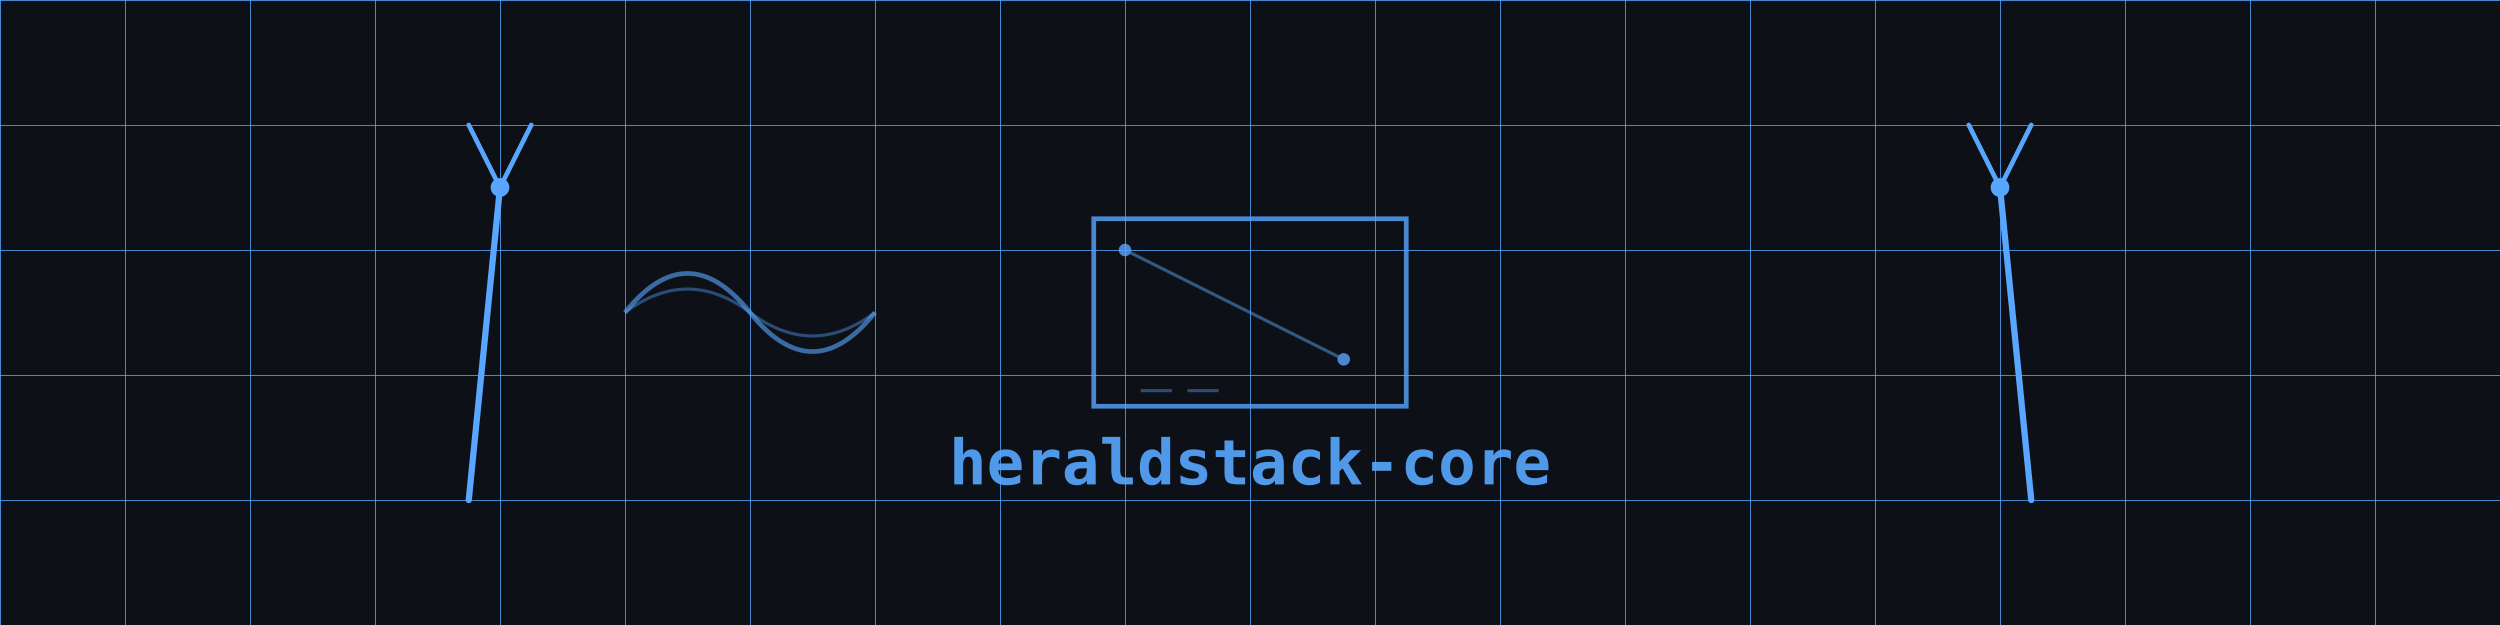
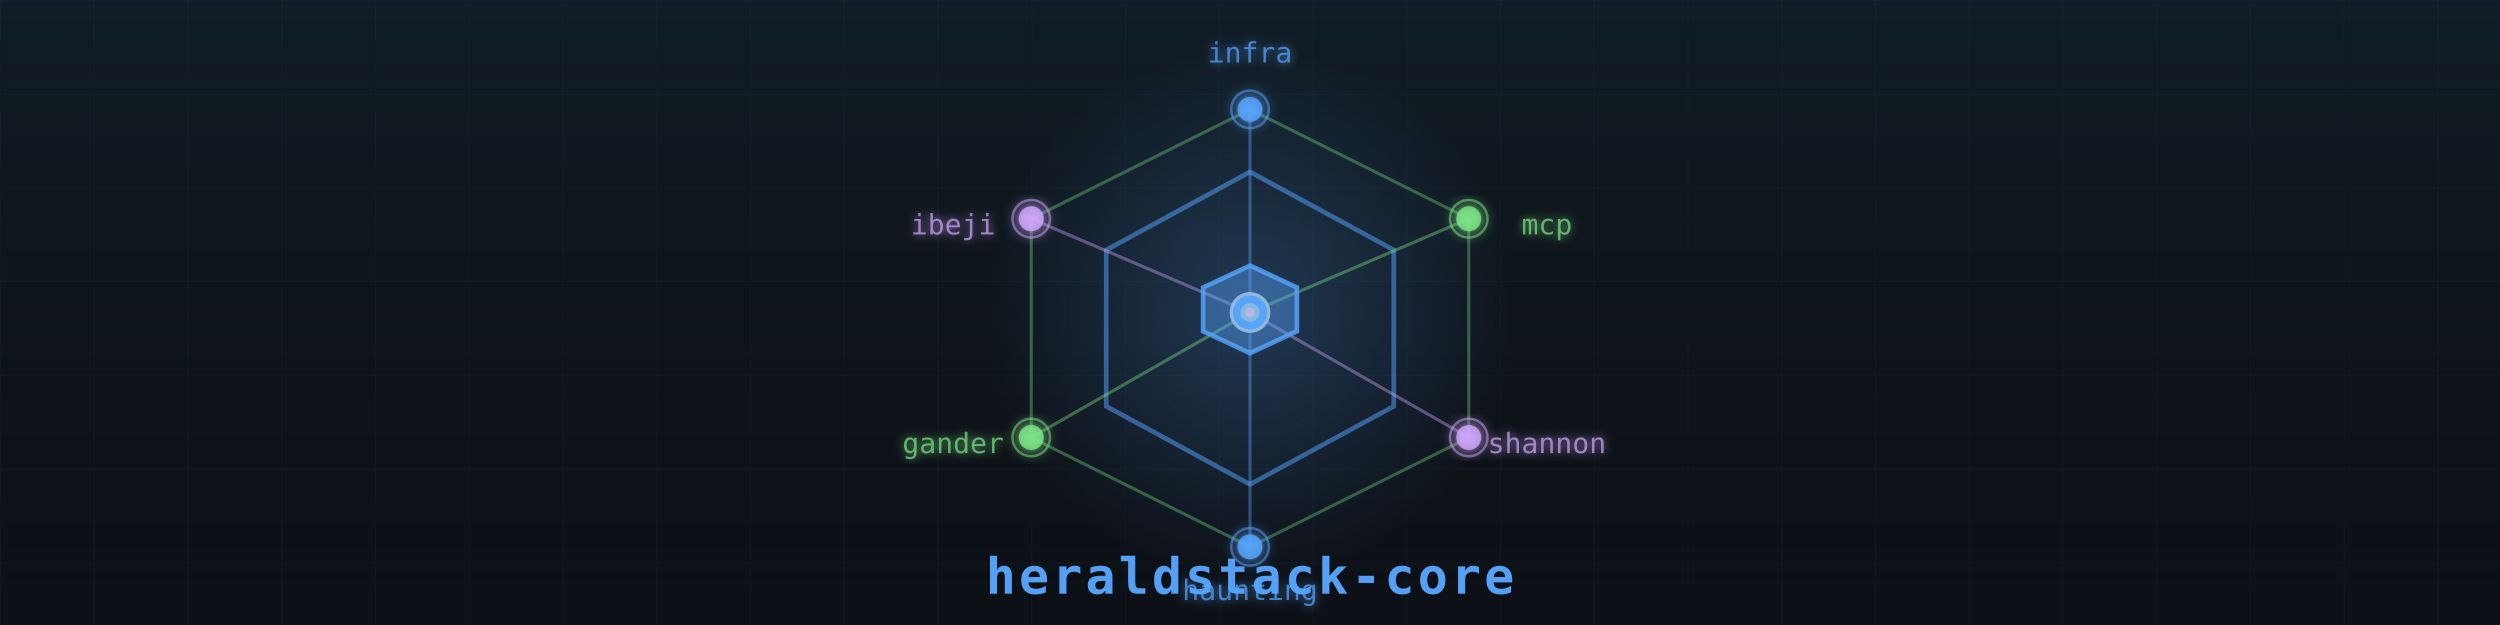
<svg xmlns="http://www.w3.org/2000/svg" viewBox="0 0 800 200">
  <defs>
    <style>
-       @keyframes signal-wave {
-         0% { d: path('M 200 100 Q 220 80 240 100 T 280 100'); opacity: 0.3; }
-         50% { d: path('M 200 100 Q 220 70 240 100 T 280 100'); opacity: 0.8; }
-         100% { d: path('M 200 100 Q 220 80 240 100 T 280 100'); opacity: 0.3; }
+       @keyframes core-heartbeat {
+         0%, 100% { r: 6; filter: drop-shadow(0 0 4px #58a6ff); }
+         50% { r: 10; filter: drop-shadow(0 0 16px #58a6ff); }
      }
-       @keyframes antenna-pulse {
-         0% { stroke: #58a6ff; filter: drop-shadow(0 0 2px #58a6ff); }
-         50% { stroke: #58a6ff; filter: drop-shadow(0 0 8px #58a6ff); }
-         100% { stroke: #58a6ff; filter: drop-shadow(0 0 2px #58a6ff); }
+ 
+       @keyframes pulse-wave {
+         0% { r: 6; opacity: 0.8; stroke-width: 2; }
+         100% { r: 22; opacity: 0; stroke-width: 0.5; }
      }
-       @keyframes grid-fade {
-         0% { opacity: 0.05; }
+ 
+       @keyframes hex-rotate {
+         0% { transform: rotate(0deg); }
+         100% { transform: rotate(360deg); }
+       }
+ 
+       @keyframes hex-rotate-reverse {
+         0% { transform: rotate(360deg); }
+         100% { transform: rotate(0deg); }
+       }
+ 
+       @keyframes data-particle-flow {
+         0% { transform: translateX(0) translateY(0); opacity: 0; }
+         50% { opacity: 1; }
+         100% { transform: translateX(var(--tx, 0)) translateY(var(--ty, 0)); opacity: 0; }
+       }
+ 
+       @keyframes node-glow-sequence {
+         0%, 100% { filter: drop-shadow(0 0 2px currentColor); fill-opacity: 0.5; }
+         50% { filter: drop-shadow(0 0 12px currentColor); fill-opacity: 0.95; }
+       }
+ 
+       @keyframes grid-breathe {
+         0%, 100% { opacity: 0.04; }
        50% { opacity: 0.12; }
-         100% { opacity: 0.05; }
      }
-       .grid { animation: grid-fade 4s ease-in-out infinite; }
-       .antenna { animation: antenna-pulse 2s ease-in-out infinite; }
-       .signal { animation: signal-wave 3s ease-in-out infinite; }
+ 
+       @keyframes connection-pulse {
+         0%, 100% { stroke-opacity: 0.3; stroke-width: 0.8; }
+         50% { stroke-opacity: 0.7; stroke-width: 1.2; }
+       }
+ 
+       @keyframes top-glow {
+         0% { stop-color: #58a6ff; stop-opacity: 0.15; }
+         50% { stop-color: #7ee787; stop-opacity: 0.35; }
+         100% { stop-color: #58a6ff; stop-opacity: 0.15; }
+       }
+ 
+       .core { animation: core-heartbeat 2s ease-in-out infinite; }
+       .pulse { animation: pulse-wave 2s ease-out infinite; }
+       .pulse-delay-1 { animation-delay: 0.3s; }
+       .pulse-delay-2 { animation-delay: 0.6s; }
+ 
+       .inner-ring { animation: hex-rotate 8s linear infinite; transform-origin: 400px 100px; }
+       .outer-ring { animation: hex-rotate-reverse 12s linear infinite; transform-origin: 400px 100px; }
+ 
+       .grid-pattern { animation: grid-breathe 4s ease-in-out infinite; }
+ 
+       .node-1 { animation: node-glow-sequence 4s ease-in-out infinite; color: #58a6ff; }
+       .node-2 { animation: node-glow-sequence 4s ease-in-out infinite; animation-delay: 0.8s; color: #7ee787; }
+       .node-3 { animation: node-glow-sequence 4s ease-in-out infinite; animation-delay: 1.6s; color: #d2a8ff; }
+       .node-4 { animation: node-glow-sequence 4s ease-in-out infinite; animation-delay: 2.4s; color: #58a6ff; }
+       .node-5 { animation: node-glow-sequence 4s ease-in-out infinite; animation-delay: 3.2s; color: #7ee787; }
+       .node-6 { animation: node-glow-sequence 4s ease-in-out infinite; animation-delay: 4s; color: #d2a8ff; }
+ 
+       .connection-1 { animation: connection-pulse 3s ease-in-out infinite; }
+       .connection-2 { animation: connection-pulse 3s ease-in-out infinite; animation-delay: 0.4s; }
+       .connection-3 { animation: connection-pulse 3s ease-in-out infinite; animation-delay: 0.8s; }
+       .connection-4 { animation: connection-pulse 3s ease-in-out infinite; animation-delay: 1.2s; }
+       .connection-5 { animation: connection-pulse 3s ease-in-out infinite; animation-delay: 1.6s; }
+       .connection-6 { animation: connection-pulse 3s ease-in-out infinite; animation-delay: 2s; }
+ 
+       .particle-1 { animation: data-particle-flow 3s ease-out infinite; --tx: 50px; --ty: -70px; }
+       .particle-2 { animation: data-particle-flow 3s ease-out infinite; animation-delay: 0.6s; --tx: -50px; --ty: -70px; }
+       .particle-3 { animation: data-particle-flow 3s ease-out infinite; animation-delay: 1.2s; --tx: 60px; --ty: 0; }
+       .particle-4 { animation: data-particle-flow 3s ease-out infinite; animation-delay: 1.8s; --tx: -60px; --ty: 0; }
+       .particle-5 { animation: data-particle-flow 3s ease-out infinite; animation-delay: 2.4s; --tx: 50px; --ty: 70px; }
+       .particle-6 { animation: data-particle-flow 3s ease-out infinite; animation-delay: 3s; --tx: -50px; --ty: 70px; }
    </style>
-     <pattern id="grid" patternUnits="userSpaceOnUse" width="40" height="40">
-       <path d="M 40 0 L 0 0 0 40" fill="none" stroke="#58a6ff" stroke-width="0.5" />
-     </pattern>
+     <defs>
+       <pattern id="grid" patternUnits="userSpaceOnUse" width="30" height="30">
+         <path d="M 30 0 L 0 0 0 30" fill="none" stroke="#58a6ff" stroke-width="0.4" />
+       </pattern>
+       <radialGradient id="center-glow" cx="50%" cy="50%" r="50%">
+         <stop offset="0%" style="stop-color: #58a6ff; stop-opacity: 0.25;" />
+         <stop offset="100%" style="stop-color: #58a6ff; stop-opacity: 0;" />
+       </radialGradient>
+       <linearGradient id="sky-fade" x1="0%" y1="0%" x2="0%" y2="100%">
+         <stop offset="0%" style="stop-color: #1a3a4a; stop-opacity: 0.3;">
+           <animate attributeName="stop-color" values="#1a3a4a; #0d1117; #1a3a4a" dur="6s" repeatCount="indefinite" />
+         </stop>
+         <stop offset="100%" style="stop-color: #0d1117; stop-opacity: 0;" />
+       </linearGradient>
+       <filter id="node-glow">
+         <feGaussianBlur stdDeviation="1.5" result="coloredBlur" />
+         <feMerge>
+           <feMergeNode in="coloredBlur" />
+           <feMergeNode in="SourceGraphic" />
+         </feMerge>
+       </filter>
+     </defs>
  </defs>
  <rect width="800" height="200" fill="#0d1117" />
-   <rect width="800" height="200" fill="url(#grid)" class="grid" />
-   <g class="antenna">
-     <line x1="150" y1="160" x2="160" y2="60" stroke="#58a6ff" stroke-width="2" stroke-linecap="round" />
-     <line x1="160" y1="60" x2="150" y2="40" stroke="#58a6ff" stroke-width="1.5" stroke-linecap="round" />
-     <line x1="160" y1="60" x2="170" y2="40" stroke="#58a6ff" stroke-width="1.5" stroke-linecap="round" />
-     <circle cx="160" cy="60" r="3" fill="#58a6ff" />
+   <rect width="800" height="200" fill="url(#sky-fade)" />
+   <rect width="800" height="200" fill="url(#grid)" class="grid-pattern" opacity="0.06" />
+   <circle cx="400" cy="100" r="85" fill="url(#center-glow)" />
+   <g class="inner-ring">
+     <polygon points="400,55 446,80 446,130 400,155 354,130 354,80" fill="none" stroke="#58a6ff" stroke-width="1.5" opacity="0.5" />
  </g>
-   <g class="signal">
-     <path d="M 200 100 Q 220 75 240 100 T 280 100" fill="none" stroke="#58a6ff" stroke-width="1.5" opacity="0.6" />
-     <path d="M 200 100 Q 220 85 240 100 T 280 100" fill="none" stroke="#58a6ff" stroke-width="1" opacity="0.4" />
+   <g class="outer-ring">
+     <polygon points="400,35 470,70 470,140 400,175 330,140 330,70" fill="none" stroke="#7ee787" stroke-width="1" opacity="0.35" />
  </g>
-   <g opacity="0.8">
-     <rect x="350" y="70" width="100" height="60" fill="none" stroke="#58a6ff" stroke-width="1.5" />
-     <circle cx="360" cy="80" r="2" fill="#58a6ff" />
-     <circle cx="430" cy="115" r="2" fill="#58a6ff" />
-     <line x1="360" y1="80" x2="430" y2="115" stroke="#58a6ff" stroke-width="1" opacity="0.6" />
-     <path d="M 365 125 L 375 125 M 380 125 L 390 125" stroke="#58a6ff" stroke-width="1" opacity="0.5" />
+   <line x1="400" y1="100" x2="400" y2="35" stroke="#58a6ff" stroke-width="1" class="connection-1" opacity="0.4" />
+   <line x1="400" y1="100" x2="470" y2="70" stroke="#7ee787" stroke-width="1" class="connection-2" opacity="0.4" />
+   <line x1="400" y1="100" x2="470" y2="140" stroke="#d2a8ff" stroke-width="1" class="connection-3" opacity="0.4" />
+   <line x1="400" y1="100" x2="400" y2="175" stroke="#58a6ff" stroke-width="1" class="connection-4" opacity="0.4" />
+   <line x1="400" y1="100" x2="330" y2="140" stroke="#7ee787" stroke-width="1" class="connection-5" opacity="0.4" />
+   <line x1="400" y1="100" x2="330" y2="70" stroke="#d2a8ff" stroke-width="1" class="connection-6" opacity="0.4" />
+   <g>
+     <polygon points="400,85 415,92 415,106 400,113 385,106 385,92" fill="#58a6ff" opacity="0.4" />
+     <polygon points="400,85 415,92 415,106 400,113 385,106 385,92" fill="none" stroke="#58a6ff" stroke-width="1.5" opacity="0.8" />
+     <circle cx="400" cy="100" r="6" fill="#58a6ff" class="core" opacity="0.95" />
+     <circle cx="400" cy="100" r="6" fill="none" stroke="#58a6ff" class="pulse" opacity="0.6" />
+     <circle cx="400" cy="100" r="6" fill="none" stroke="#7ee787" class="pulse pulse-delay-1" opacity="0.5" />
+     <circle cx="400" cy="100" r="6" fill="none" stroke="#d2a8ff" class="pulse pulse-delay-2" opacity="0.4" />
  </g>
-   <g class="antenna">
-     <line x1="650" y1="160" x2="640" y2="60" stroke="#58a6ff" stroke-width="2" stroke-linecap="round" />
-     <line x1="640" y1="60" x2="650" y2="40" stroke="#58a6ff" stroke-width="1.5" stroke-linecap="round" />
-     <line x1="640" y1="60" x2="630" y2="40" stroke="#58a6ff" stroke-width="1.5" stroke-linecap="round" />
-     <circle cx="640" cy="60" r="3" fill="#58a6ff" />
+   <g filter="url(#node-glow)" class="node-1">
+     <circle cx="400" cy="35" r="4" fill="#58a6ff" opacity="0.8" />
+     <circle cx="400" cy="35" r="6" fill="none" stroke="#58a6ff" stroke-width="0.8" opacity="0.5" />
+     <text x="400" y="20" font-family="monospace" font-size="9" text-anchor="middle" fill="#58a6ff" opacity="0.7">infra</text>
  </g>
-   <text x="400" y="155" font-family="monospace" font-size="20" font-weight="bold" text-anchor="middle" fill="#58a6ff" opacity="0.9">
+   <g filter="url(#node-glow)" class="node-2">
+     <circle cx="470" cy="70" r="4" fill="#7ee787" opacity="0.8" />
+     <circle cx="470" cy="70" r="6" fill="none" stroke="#7ee787" stroke-width="0.8" opacity="0.5" />
+     <text x="495" y="75" font-family="monospace" font-size="9" text-anchor="middle" fill="#7ee787" opacity="0.7">mcp</text>
+   </g>
+   <g filter="url(#node-glow)" class="node-3">
+     <circle cx="470" cy="140" r="4" fill="#d2a8ff" opacity="0.8" />
+     <circle cx="470" cy="140" r="6" fill="none" stroke="#d2a8ff" stroke-width="0.8" opacity="0.5" />
+     <text x="495" y="145" font-family="monospace" font-size="9" text-anchor="middle" fill="#d2a8ff" opacity="0.7">shannon</text>
+   </g>
+   <g filter="url(#node-glow)" class="node-4">
+     <circle cx="400" cy="175" r="4" fill="#58a6ff" opacity="0.8" />
+     <circle cx="400" cy="175" r="6" fill="none" stroke="#58a6ff" stroke-width="0.8" opacity="0.5" />
+     <text x="400" y="192" font-family="monospace" font-size="9" text-anchor="middle" fill="#58a6ff" opacity="0.7">haunting</text>
+   </g>
+   <g filter="url(#node-glow)" class="node-5">
+     <circle cx="330" cy="140" r="4" fill="#7ee787" opacity="0.8" />
+     <circle cx="330" cy="140" r="6" fill="none" stroke="#7ee787" stroke-width="0.8" opacity="0.5" />
+     <text x="305" y="145" font-family="monospace" font-size="9" text-anchor="middle" fill="#7ee787" opacity="0.7">gander</text>
+   </g>
+   <g filter="url(#node-glow)" class="node-6">
+     <circle cx="330" cy="70" r="4" fill="#d2a8ff" opacity="0.8" />
+     <circle cx="330" cy="70" r="6" fill="none" stroke="#d2a8ff" stroke-width="0.8" opacity="0.5" />
+     <text x="305" y="75" font-family="monospace" font-size="9" text-anchor="middle" fill="#d2a8ff" opacity="0.7">ibeji</text>
+   </g>
+   <g class="particle-1">
+     <circle cx="400" cy="100" r="1.5" fill="#58a6ff" opacity="0.8" />
+     <circle cx="400" cy="100" r="3" fill="#58a6ff" opacity="0.3" />
+   </g>
+   <g class="particle-2">
+     <circle cx="400" cy="100" r="1.5" fill="#7ee787" opacity="0.75" />
+     <circle cx="400" cy="100" r="3" fill="#7ee787" opacity="0.25" />
+   </g>
+   <g class="particle-3">
+     <circle cx="400" cy="100" r="1.5" fill="#d2a8ff" opacity="0.7" />
+     <circle cx="400" cy="100" r="3" fill="#d2a8ff" opacity="0.2" />
+   </g>
+   <g class="particle-4">
+     <circle cx="400" cy="100" r="1.5" fill="#58a6ff" opacity="0.8" />
+     <circle cx="400" cy="100" r="3" fill="#58a6ff" opacity="0.3" />
+   </g>
+   <g class="particle-5">
+     <circle cx="400" cy="100" r="1.5" fill="#7ee787" opacity="0.75" />
+     <circle cx="400" cy="100" r="3" fill="#7ee787" opacity="0.25" />
+   </g>
+   <g class="particle-6">
+     <circle cx="400" cy="100" r="1.5" fill="#d2a8ff" opacity="0.7" />
+     <circle cx="400" cy="100" r="3" fill="#d2a8ff" opacity="0.2" />
+   </g>
+   <text x="400" y="190" font-family="monospace" font-size="16" font-weight="bold" text-anchor="middle" fill="#58a6ff" opacity="0.95" letter-spacing="1">
    heraldstack-core
  </text>
</svg>
